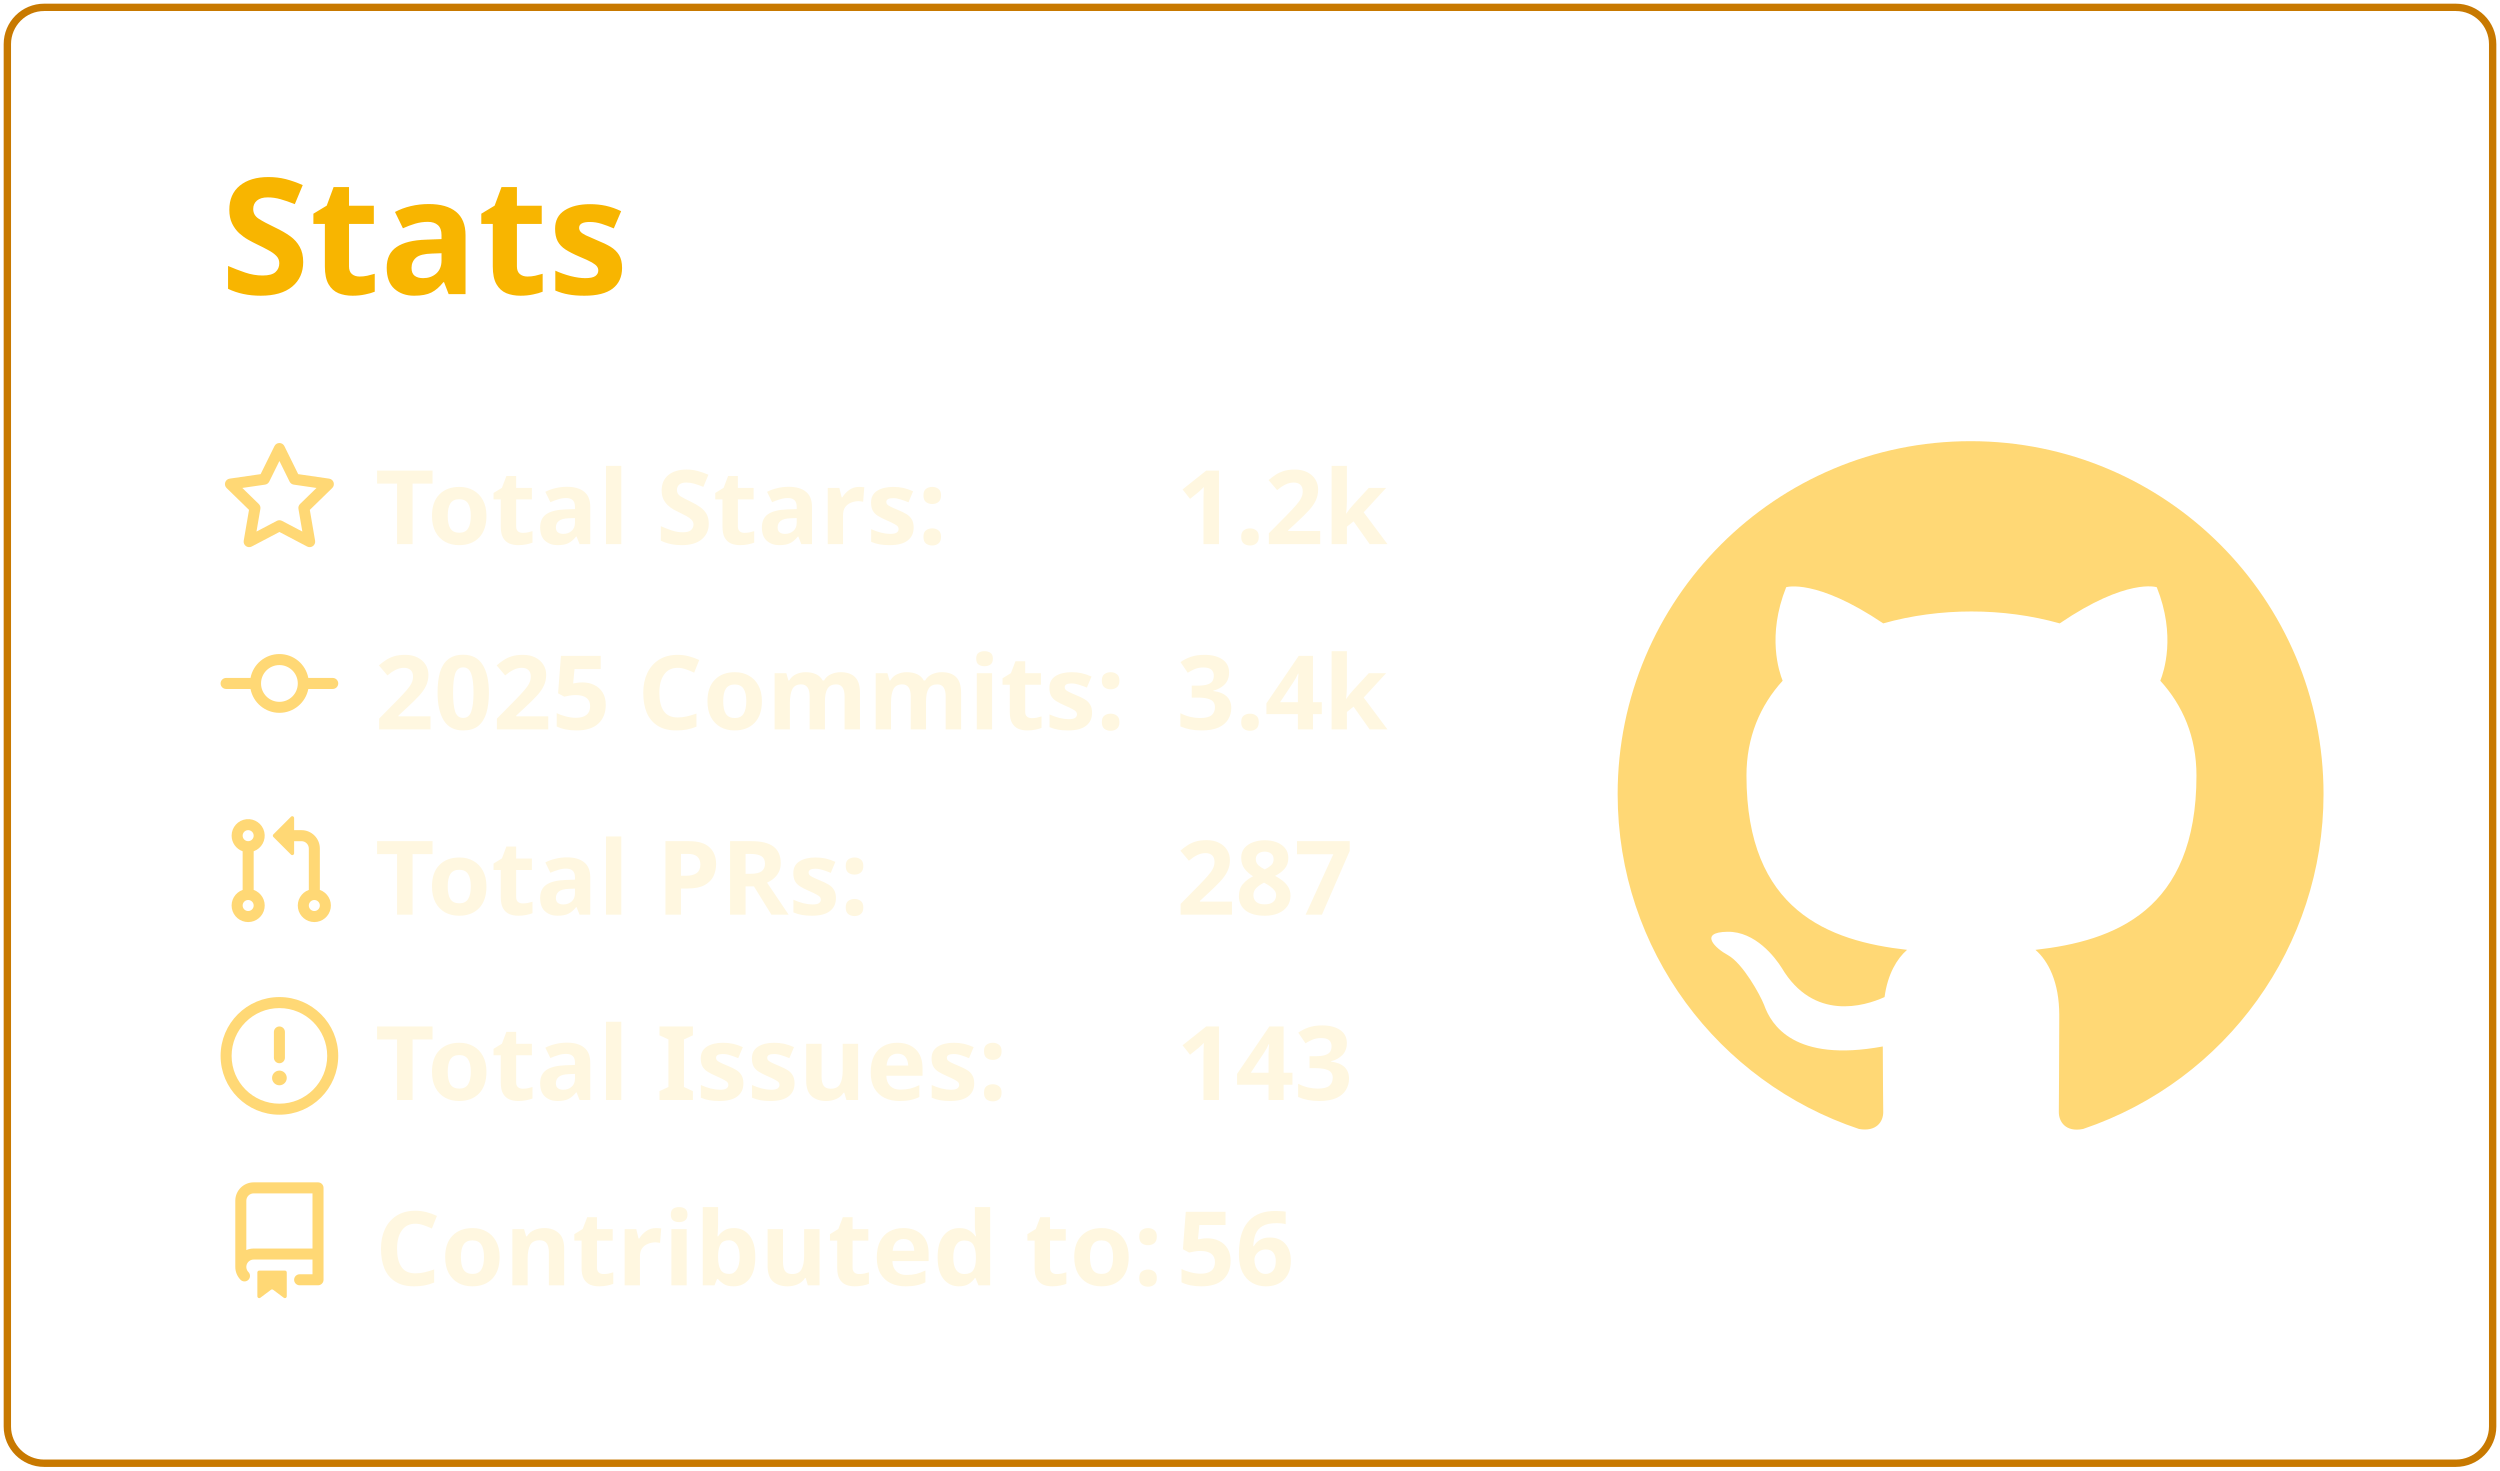
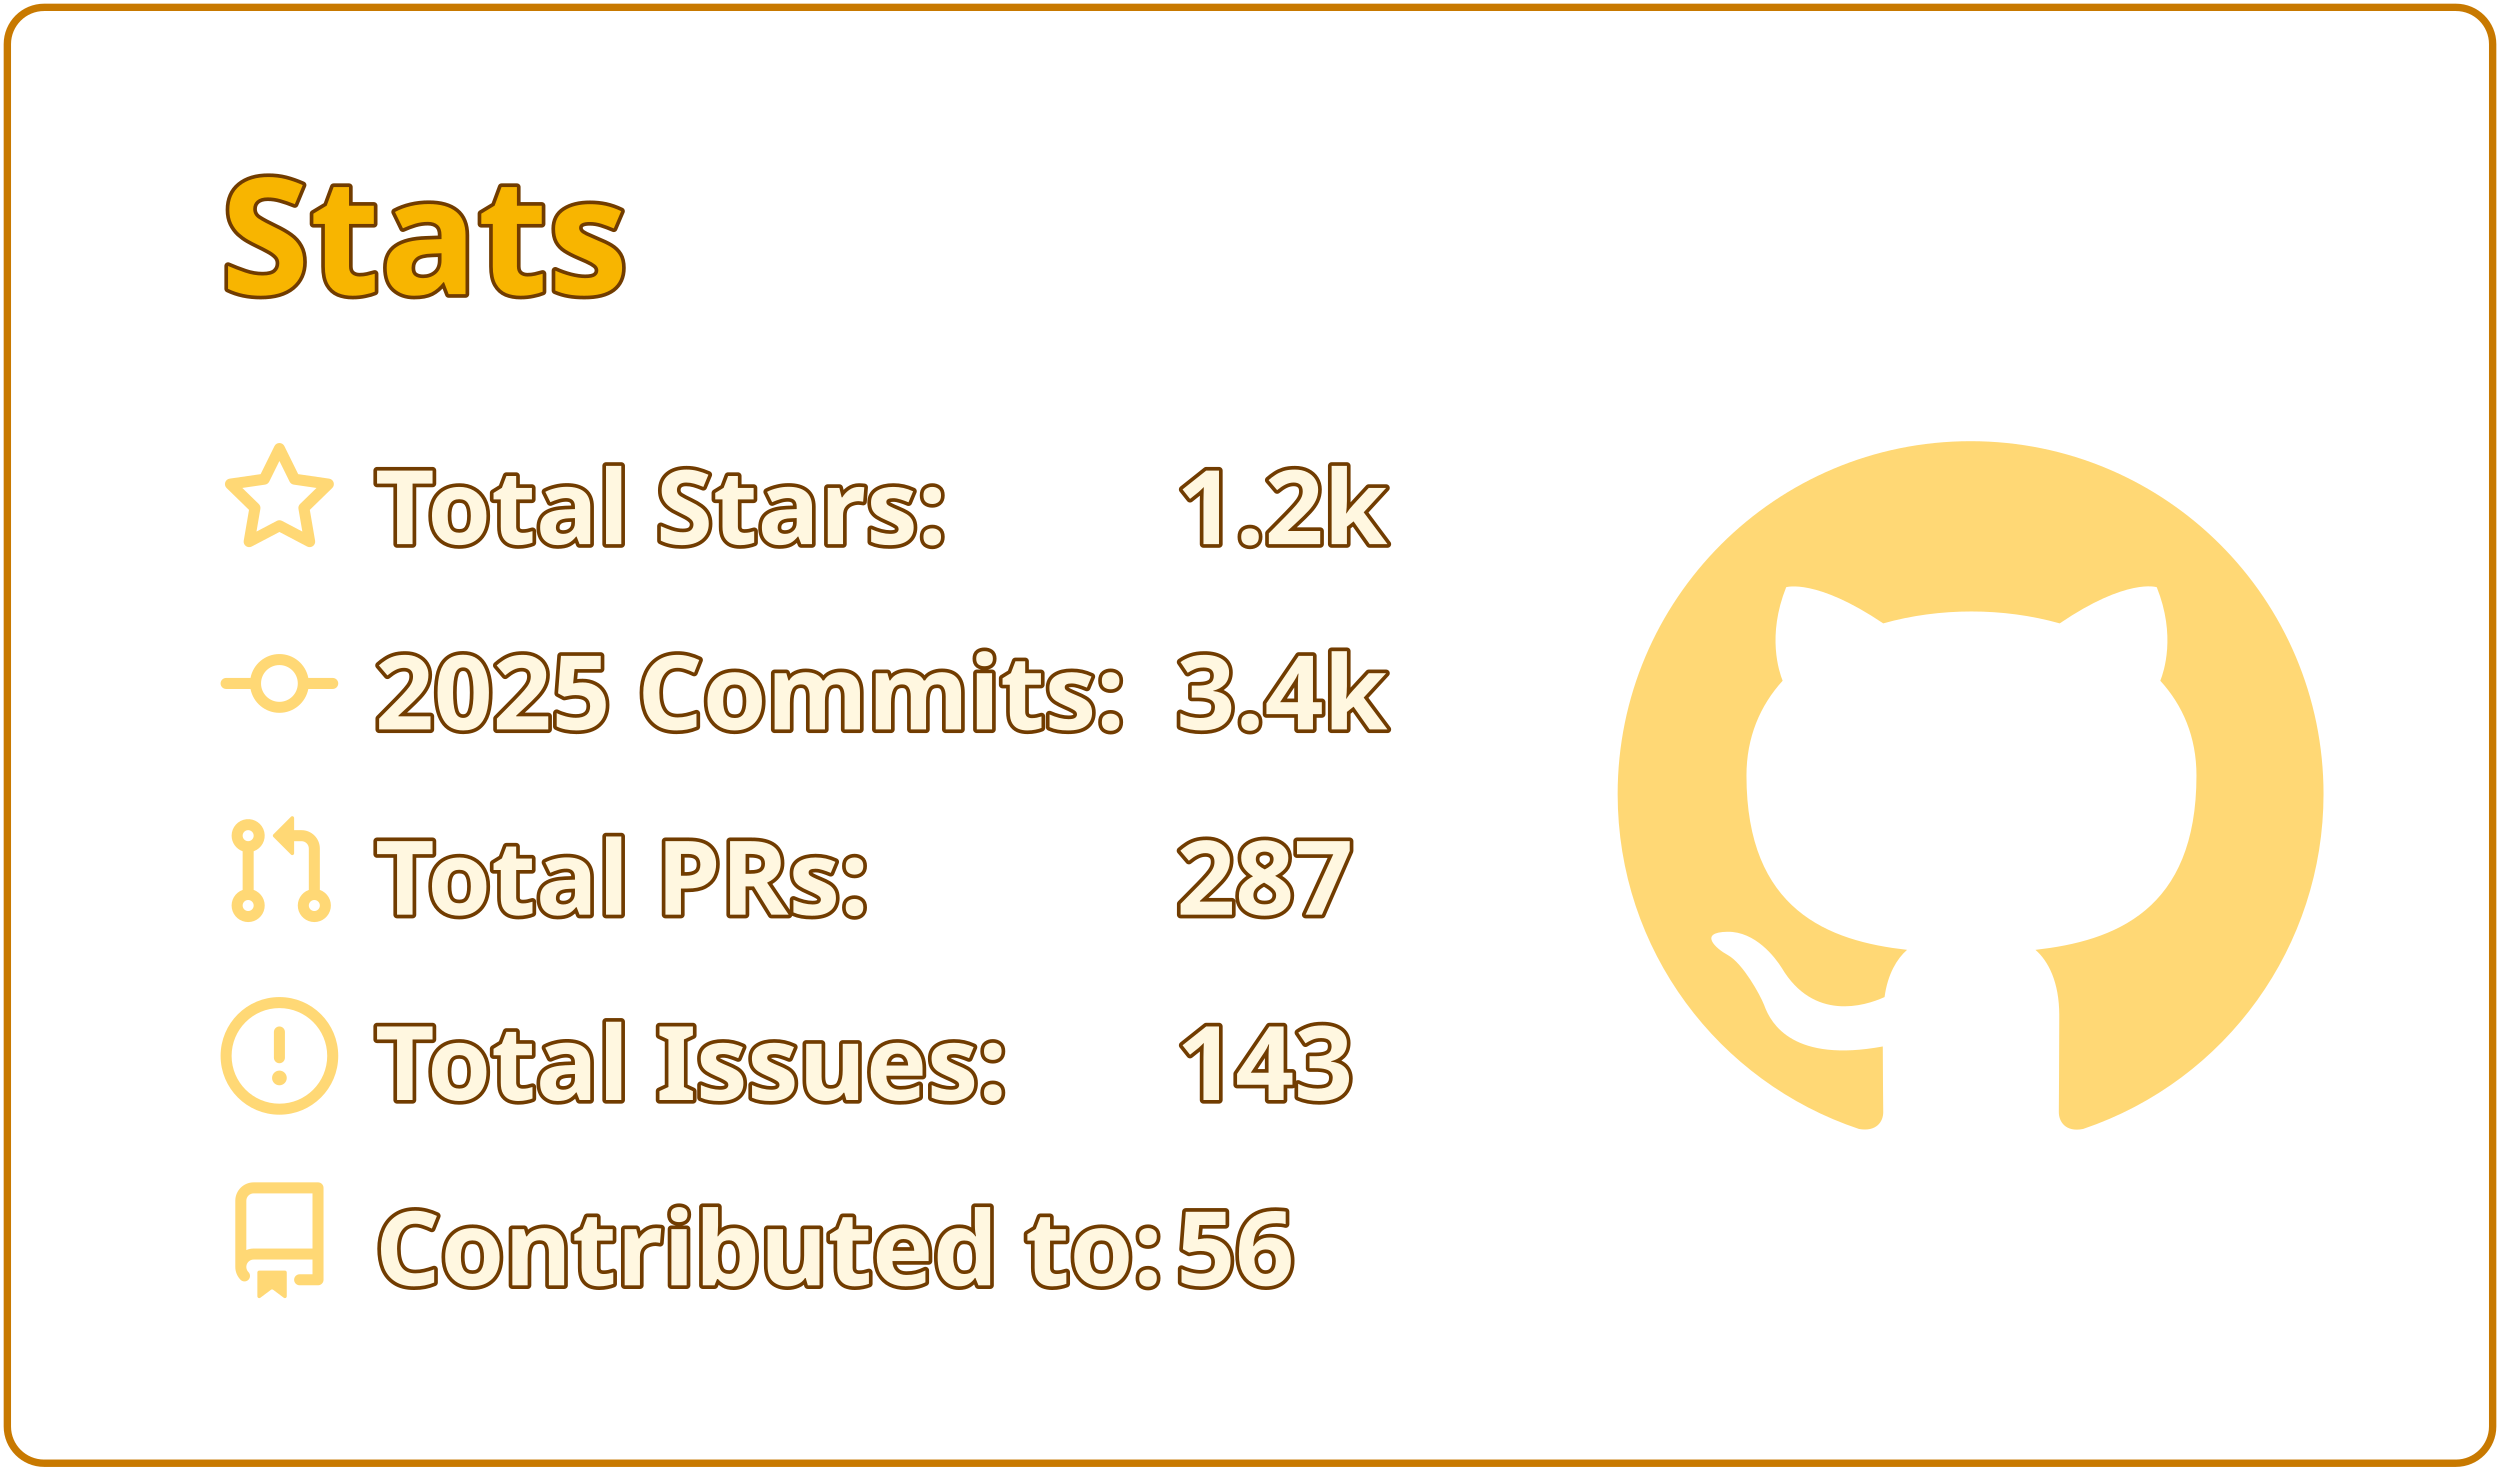
<svg xmlns="http://www.w3.org/2000/svg" width="340" height="200" viewBox="0 0 340 200">
  <style>
@keyframes gpsc-fade{from{opacity:0}to{opacity:1}}
@keyframes gpsc-rise{from{opacity:0;transform:translateY(16px)}to{opacity:1;transform:translateY(0)}}
@keyframes gpsc-grow{from{transform:scaleY(0)}to{transform:scaleY(1)}}
@keyframes gpsc-pop{from{opacity:0;transform:scale(.55)}to{opacity:1;transform:scale(1)}}
@keyframes gpsc-wipe{from{transform:translateX(calc(-1 * var(--gpsc-w,420px)))}to{transform:translateX(0)}}
@keyframes gpsc-tint{from{filter:sepia(.7) saturate(4) hue-rotate(-70deg)}to{filter:sepia(0) saturate(1) hue-rotate(0)}}
@keyframes gpsc-rgb{0%{filter:hue-rotate(0deg) saturate(1)}50%{filter:hue-rotate(180deg) saturate(1.7)}100%{filter:hue-rotate(360deg) saturate(1)}}.gpsc-item{animation:gpsc-fade 1.2s ease both calc(var(--gpsc-i,0) * 0.18s)}.arc{animation:gpsc-pop 1.2s ease both 1.35s;transform-box:fill-box;transform-origin:center}rect.bar{animation:gpsc-grow 1.5s cubic-bezier(.2,.7,.3,1) both 1.35s;transform-box:fill-box;transform-origin:center bottom}.gpsc-reveal{animation:gpsc-wipe 1.8s linear both 1.2s}@media (prefers-reduced-motion:reduce){.gpsc-root,.gpsc-root *,.gpsc-item,.gpsc-chart,rect.bar,.arc,.gpsc-reveal{animation:none!important}}</style>
  <style>* {
          font-family: 'Segoe UI', Ubuntu, "Helvetica Neue", Sans-Serif
        }
        text {
-           font-weight: 600
+           font-weight: 600;
+           paint-order: stroke; stroke: #713c00; stroke-width: 1px; stroke-linejoin: round;
        }</style>
  <g class="gpsc-root">
    <rect x="1" y="1" rx="5" ry="5" height="99%" width="99.412%" stroke="#c87900" stroke-width="1" fill="#ffffff00" stroke-opacity="1" />
    <text x="30" y="40" class="gpsc-item" style="--gpsc-i: 0; font-size: 22px; fill: #f8b500;">Stats</text>
    <g transform="translate(0,40)">
      <g transform="translate(30,20)">
        <g class="gpsc-item" style="--gpsc-i: 0;">
          <g transform="translate(0,0)" width="14" height="14" fill="#ffd875">
            <path fill-rule="evenodd" d="M8 .25a.75.75 0 01.673.418l1.882 3.815 4.21.612a.75.75 0 01.416 1.279l-3.046 2.97.719 4.192a.75.75 0 01-1.088.791L8 12.347l-3.766 1.98a.75.75 0 01-1.088-.79l.72-4.194L.818 6.374a.75.75 0 01.416-1.28l4.21-.611L7.327.668A.75.75 0 018 .25zm0 2.445L6.615 5.5a.75.75 0 01-.564.41l-3.097.45 2.24 2.184a.75.75 0 01.216.664l-.528 3.084 2.769-1.456a.75.75 0 01.698 0l2.77 1.456-.53-3.084a.75.75 0 01.216-.664l2.24-2.183-3.096-.45a.75.75 0 01-.564-.41L8 2.694v.001z" />
          </g>
        </g>
        <g class="gpsc-item" style="--gpsc-i: 1;">
          <g transform="translate(0,25.2)" width="14" height="14" fill="#ffd875">
            <path fill-rule="evenodd" d="M10.5 7.75a2.5 2.5 0 11-5 0 2.5 2.5 0 015 0zm1.43.75a4.002 4.002 0 01-7.86 0H.75a.75.75 0 110-1.5h3.32a4.001 4.001 0 017.86 0h3.32a.75.75 0 110 1.5h-3.32z" />
          </g>
        </g>
        <g class="gpsc-item" style="--gpsc-i: 2;">
          <g transform="translate(0,50.4)" width="14" height="14" fill="#ffd875">
            <path fill-rule="evenodd" d="M7.177 3.073L9.573.677A.25.25 0 0110 .854v4.792a.25.25 0 01-.427.177L7.177 3.427a.25.25 0 010-.354zM3.75 2.5a.75.75 0 100 1.5.75.75 0 000-1.5zm-2.25.75a2.25 2.25 0 113 2.122v5.256a2.251 2.251 0 11-1.5 0V5.372A2.25 2.25 0 011.5 3.25zM11 2.5h-1V4h1a1 1 0 011 1v5.628a2.251 2.251 0 101.5 0V5A2.5 2.5 0 0011 2.5zm1 10.25a.75.75 0 111.5 0 .75.75 0 01-1.5 0zM3.75 12a.75.75 0 100 1.5.75.75 0 000-1.5z" />
          </g>
        </g>
        <g class="gpsc-item" style="--gpsc-i: 3;">
          <g transform="translate(0,75.6)" width="14" height="14" fill="#ffd875">
            <path fill-rule="evenodd" d="M8 1.5a6.5 6.5 0 100 13 6.5 6.5 0 000-13zM0 8a8 8 0 1116 0A8 8 0 010 8zm9 3a1 1 0 11-2 0 1 1 0 012 0zm-.25-6.25a.75.75 0 00-1.5 0v3.5a.75.75 0 001.5 0v-3.5z" />
          </g>
        </g>
        <g class="gpsc-item" style="--gpsc-i: 4;">
          <g transform="translate(0,100.8)" width="14" height="14" fill="#ffd875">
            <path fill-rule="evenodd" d="M2 2.5A2.5 2.5 0 014.5 0h8.75a.75.75 0 01.75.75v12.5a.75.75 0 01-.75.75h-2.5a.75.75 0 110-1.5h1.75v-2h-8a1 1 0 00-.714 1.7.75.75 0 01-1.072 1.05A2.495 2.495 0 012 11.5v-9zm10.5-1V9h-8c-.356 0-.694.074-1 .208V2.5a1 1 0 011-1h8zM5 12.25v3.25a.25.25 0 00.4.2l1.45-1.087a.25.25 0 01.3 0L8.6 15.7a.25.25 0 00.4-.2v-3.25a.25.25 0 00-.25-.25h-3.5a.25.25 0 00-.25.25z" />
          </g>
        </g>
        <text x="21" y="14" class="gpsc-item" style="--gpsc-i: 0; fill: #fff7e0; font-size: 14px;">Total Stars:</text>
        <text x="21" y="39.2" class="gpsc-item" style="--gpsc-i: 1; fill: #fff7e0; font-size: 14px;">2025 Commits:</text>
        <text x="21" y="64.4" class="gpsc-item" style="--gpsc-i: 2; fill: #fff7e0; font-size: 14px;">Total PRs:</text>
        <text x="21" y="89.6" class="gpsc-item" style="--gpsc-i: 3; fill: #fff7e0; font-size: 14px;">Total Issues:</text>
        <text x="21" y="114.8" class="gpsc-item" style="--gpsc-i: 4; fill: #fff7e0; font-size: 14px;">Contributed to:</text>
        <text x="130" y="14" class="gpsc-item" style="--gpsc-i: 0; fill: #fff7e0; font-size: 14px;">1.2k</text>
        <text x="130" y="39.2" class="gpsc-item" style="--gpsc-i: 1; fill: #fff7e0; font-size: 14px;">3.4k</text>
        <text x="130" y="64.4" class="gpsc-item" style="--gpsc-i: 2; fill: #fff7e0; font-size: 14px;">287</text>
        <text x="130" y="89.6" class="gpsc-item" style="--gpsc-i: 3; fill: #fff7e0; font-size: 14px;">143</text>
        <text x="130" y="114.8" class="gpsc-item" style="--gpsc-i: 4; fill: #fff7e0; font-size: 14px;">56</text>
      </g>
      <g transform="translate(220,20)">
        <g transform="scale(6)" style="fill: #ffd875;">
          <path fill-rule="evenodd" d="M8 0C3.58 0 0 3.58 0 8c0 3.54 2.29 6.53 5.47 7.59.4.07.55-.17.55-.38 0-.19-.01-.82-.01-1.49-2.01.37-2.53-.49-2.69-.94-.09-.23-.48-.94-.82-1.13-.28-.15-.68-.52-.01-.53.63-.01 1.08.58 1.23.82.72 1.21 1.87.87 2.33.66.07-.52.28-.87.51-1.07-1.78-.2-3.64-.89-3.64-3.95 0-.87.31-1.59.82-2.15-.08-.2-.36-1.02.08-2.12 0 0 .67-.21 2.2.82.64-.18 1.32-.27 2-.27.68 0 1.36.09 2 .27 1.53-1.04 2.2-.82 2.2-.82.44 1.1.16 1.92.08 2.12.51.56.82 1.27.82 2.15 0 3.07-1.87 3.75-3.65 3.95.29.25.54.73.54 1.48 0 1.07-.01 1.93-.01 2.2 0 .21.15.46.55.38A8.013 8.013 0 0016 8c0-4.42-3.58-8-8-8z" />
        </g>
      </g>
    </g>
  </g>
</svg>
